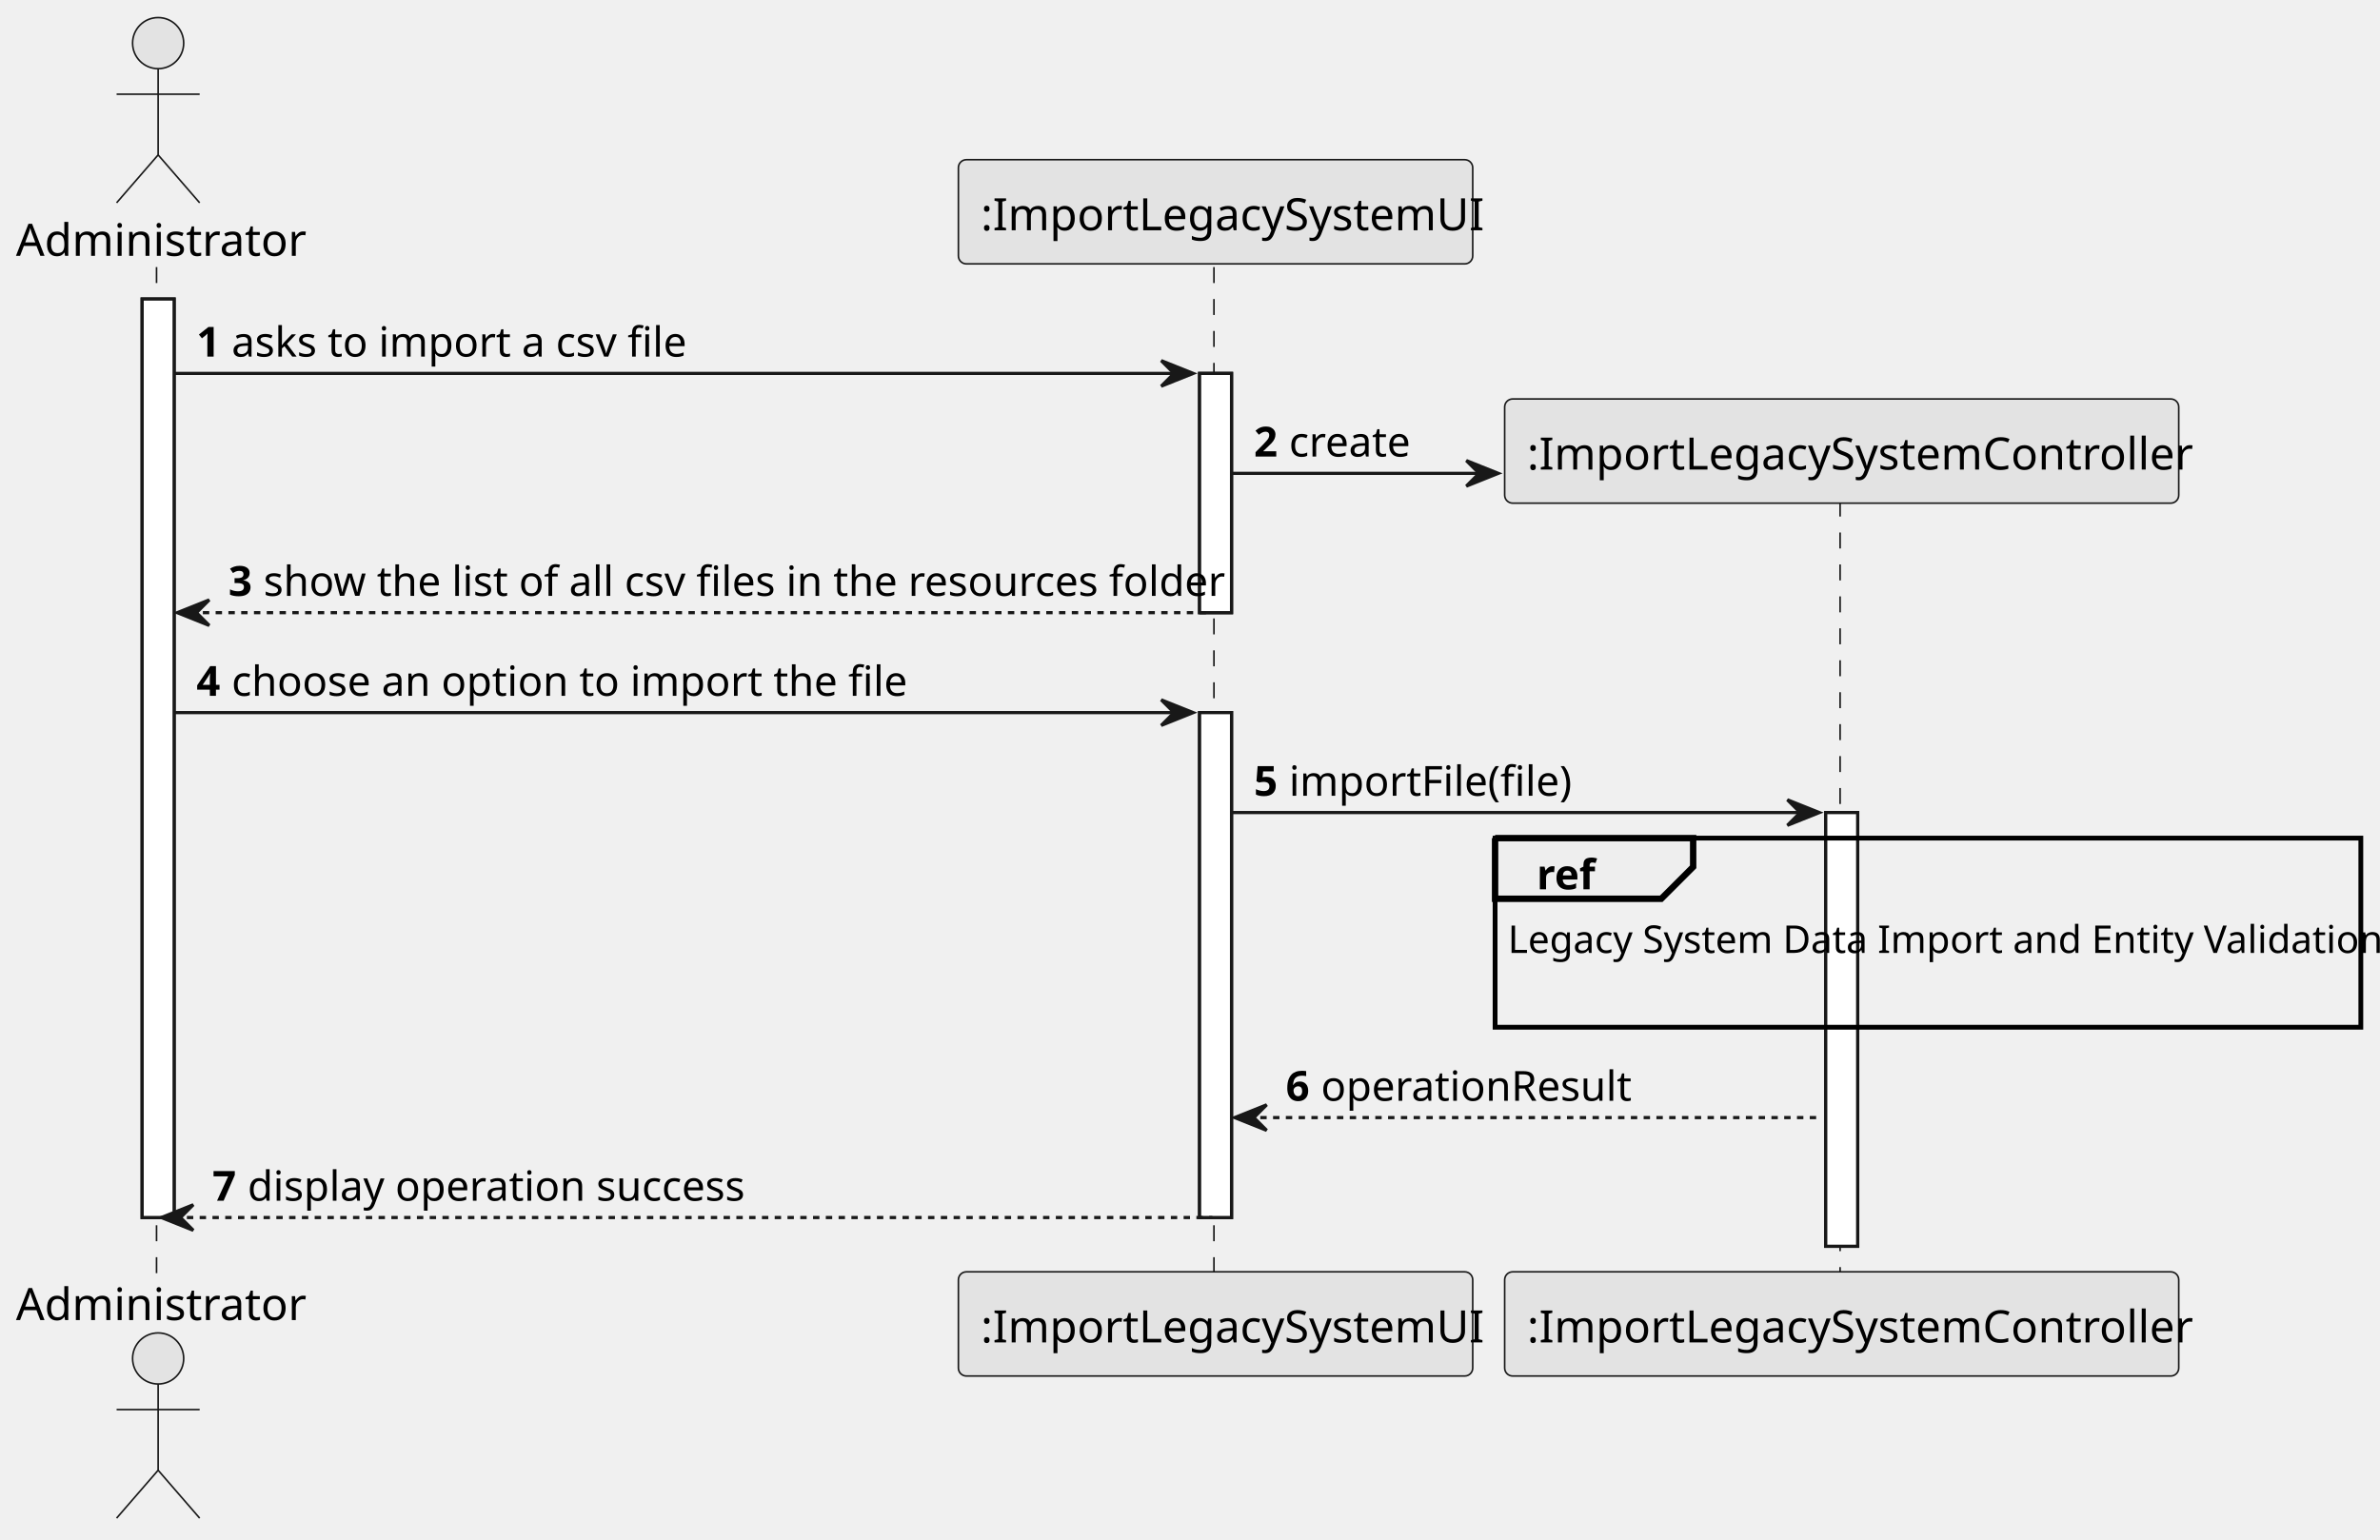
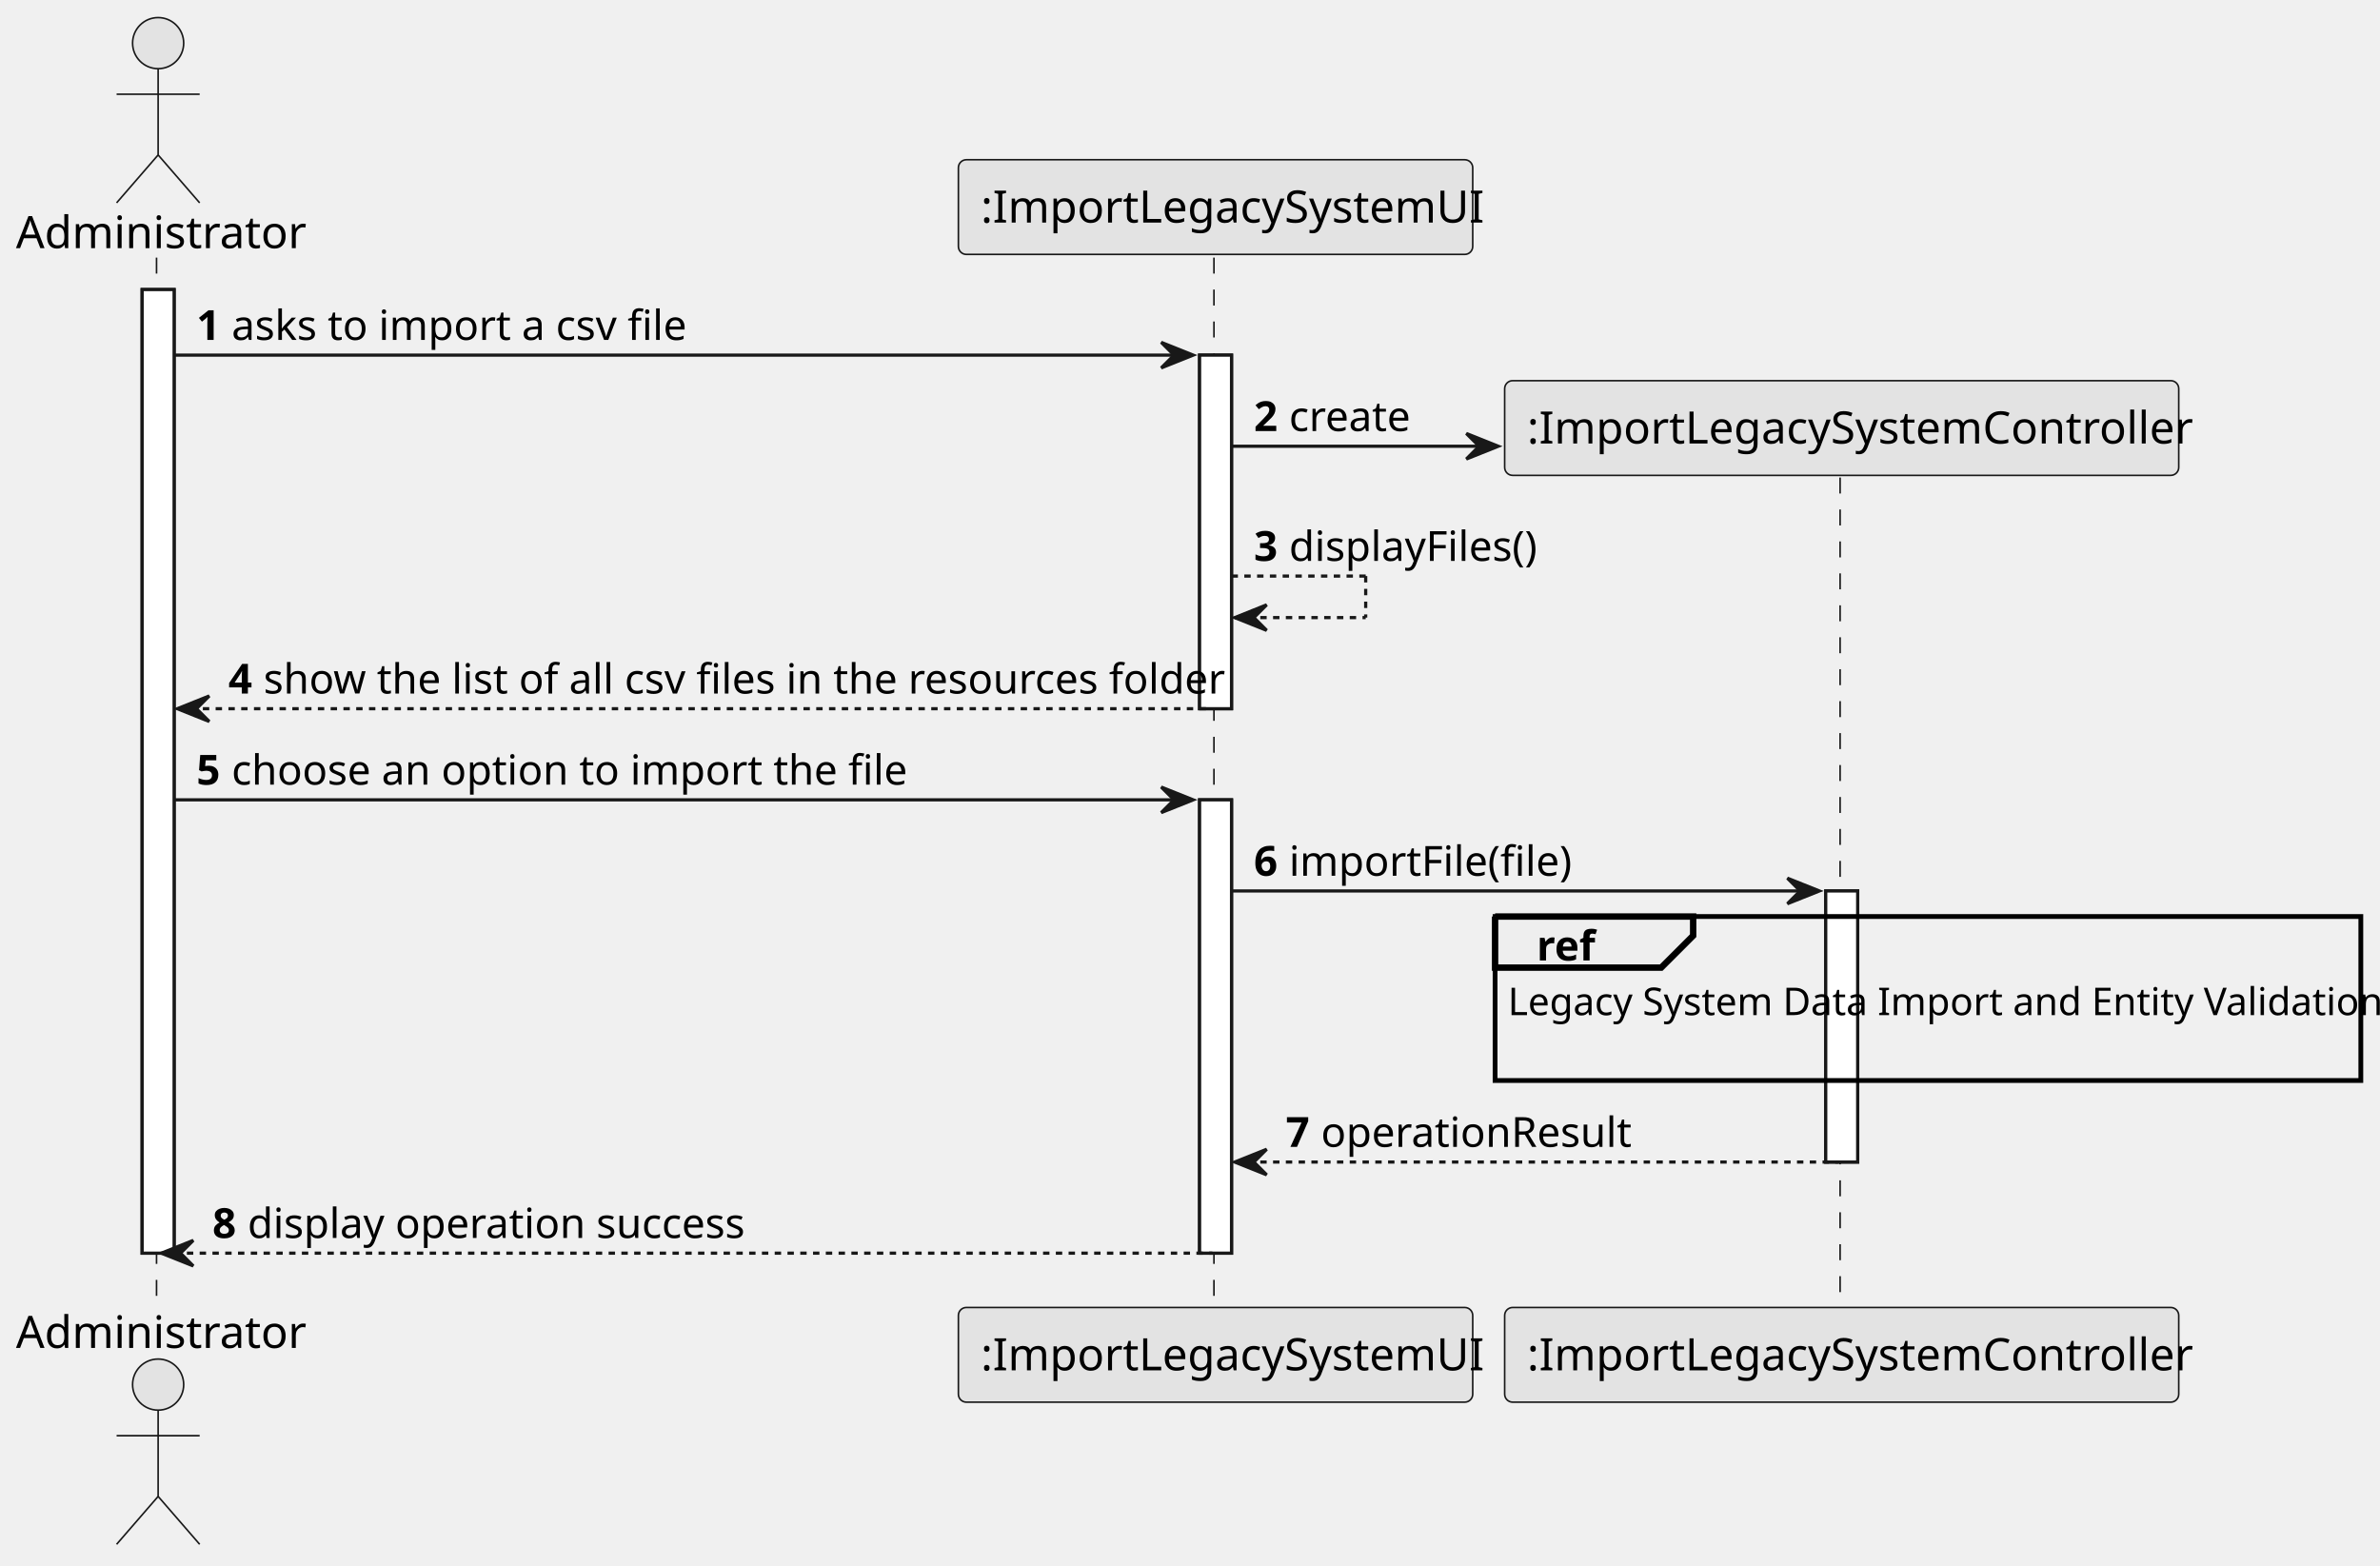
- <svg xmlns="http://www.w3.org/2000/svg" contentStyleType="text/css" height="482px" preserveAspectRatio="none" style="width:745px;height:482px;background:#FFFFFF;" version="1.1" viewBox="0 0 745 482" width="745px" zoomAndPan="magnify">
+ <svg xmlns="http://www.w3.org/2000/svg" contentStyleType="text/css" height="490px" preserveAspectRatio="none" style="width:745px;height:490px;background:#FFFFFF;" version="1.1" viewBox="0 0 745 490" width="745px" zoomAndPan="magnify">
  <defs />
  <g>
-     <rect fill="#FFFFFF" height="287.58" style="stroke:#181818;stroke-width:1.0;" width="10" x="44.5" y="93.621" />
-     <rect fill="#FFFFFF" height="74.912" style="stroke:#181818;stroke-width:1.0;" width="10" x="375.5" y="116.912" />
-     <rect fill="#FFFFFF" height="158.086" style="stroke:#181818;stroke-width:1.0;" width="10" x="375.5" y="223.115" />
-     <rect fill="#FFFFFF" height="135.795" style="stroke:#181818;stroke-width:1.0;" width="10" x="571.5" y="254.406" />
-     <line style="stroke:#181818;stroke-width:0.5;stroke-dasharray:5.0,5.0;" x1="49" x2="49" y1="83.621" y2="399.201" />
-     <line style="stroke:#181818;stroke-width:0.5;stroke-dasharray:5.0,5.0;" x1="380" x2="380" y1="83.621" y2="399.201" />
-     <line style="stroke:#181818;stroke-width:0.5;stroke-dasharray:5.0,5.0;" x1="576" x2="576" y1="156.723" y2="399.201" />
-     <text fill="#000000" font-family="sans-serif" font-size="14" lengthAdjust="spacing" textLength="83" x="5" y="80.107">Administrator</text>
+     <rect fill="#FFFFFF" height="301.641" style="stroke:#181818;stroke-width:1.0;" width="10" x="44.5" y="90.641" />
+     <rect fill="#FFFFFF" height="110.688" style="stroke:#181818;stroke-width:1.0;" width="10" x="375.5" y="111.164" />
+     <rect fill="#FFFFFF" height="141.906" style="stroke:#181818;stroke-width:1.0;" width="10" x="375.5" y="250.375" />
+     <rect fill="#FFFFFF" height="84.859" style="stroke:#181818;stroke-width:1.0;" width="10" x="571.5" y="278.898" />
+     <line style="stroke:#181818;stroke-width:0.5;stroke-dasharray:5.0,5.0;" x1="49" x2="49" y1="80.641" y2="410.281" />
+     <line style="stroke:#181818;stroke-width:0.5;stroke-dasharray:5.0,5.0;" x1="380" x2="380" y1="80.641" y2="410.281" />
+     <line style="stroke:#181818;stroke-width:0.5;stroke-dasharray:5.0,5.0;" x1="576" x2="576" y1="149.484" y2="410.281" />
+     <text fill="#000000" font-family="sans-serif" font-size="14" lengthAdjust="spacing" textLength="83" x="5" y="77.674">Administrator</text>
    <ellipse cx="49.5" cy="13.5" fill="#E3E3E3" rx="8" ry="8" style="stroke:#181818;stroke-width:0.5;" />
    <path d="M49.5,21.5 L49.5,48.5 M36.5,29.5 L62.5,29.5 M49.5,48.5 L36.5,63.5 M49.5,48.5 L62.5,63.5 " fill="none" style="stroke:#181818;stroke-width:0.5;" />
-     <text fill="#000000" font-family="sans-serif" font-size="14" lengthAdjust="spacing" textLength="83" x="5" y="413.309">Administrator</text>
-     <ellipse cx="49.5" cy="425.322" fill="#E3E3E3" rx="8" ry="8" style="stroke:#181818;stroke-width:0.5;" />
-     <path d="M49.5,433.322 L49.5,460.322 M36.5,441.322 L62.5,441.322 M49.5,460.322 L36.5,475.322 M49.5,460.322 L62.5,475.322 " fill="none" style="stroke:#181818;stroke-width:0.5;" />
-     <rect fill="#E3E3E3" height="32.621" rx="2.5" ry="2.5" style="stroke:#181818;stroke-width:0.5;" width="161" x="300" y="50" />
-     <text fill="#000000" font-family="sans-serif" font-size="14" lengthAdjust="spacing" textLength="147" x="307" y="72.107">:ImportLegacySystemUI</text>
-     <rect fill="#E3E3E3" height="32.621" rx="2.5" ry="2.5" style="stroke:#181818;stroke-width:0.5;" width="161" x="300" y="398.201" />
-     <text fill="#000000" font-family="sans-serif" font-size="14" lengthAdjust="spacing" textLength="147" x="307" y="420.309">:ImportLegacySystemUI</text>
-     <rect fill="#E3E3E3" height="32.621" rx="2.5" ry="2.5" style="stroke:#181818;stroke-width:0.5;" width="211" x="471" y="398.201" />
-     <text fill="#000000" font-family="sans-serif" font-size="14" lengthAdjust="spacing" textLength="197" x="478" y="420.309">:ImportLegacySystemController</text>
-     <rect fill="#FFFFFF" height="287.58" style="stroke:#181818;stroke-width:1.0;" width="10" x="44.5" y="93.621" />
-     <rect fill="#FFFFFF" height="74.912" style="stroke:#181818;stroke-width:1.0;" width="10" x="375.5" y="116.912" />
-     <rect fill="#FFFFFF" height="158.086" style="stroke:#181818;stroke-width:1.0;" width="10" x="375.5" y="223.115" />
-     <rect fill="#FFFFFF" height="135.795" style="stroke:#181818;stroke-width:1.0;" width="10" x="571.5" y="254.406" />
-     <polygon fill="#181818" points="363.5,112.912,373.5,116.912,363.5,120.912,367.5,116.912" style="stroke:#181818;stroke-width:1.0;" />
-     <line style="stroke:#181818;stroke-width:1.0;" x1="54.5" x2="369.5" y1="116.912" y2="116.912" />
-     <text fill="#000000" font-family="sans-serif" font-size="13" font-weight="bold" lengthAdjust="spacing" textLength="7" x="61.5" y="111.649">1</text>
-     <text fill="#000000" font-family="sans-serif" font-size="13" lengthAdjust="spacing" textLength="137" x="72.5" y="111.649">asks to import a csv file</text>
-     <polygon fill="#181818" points="459,144.203,469,148.203,459,152.203,463,148.203" style="stroke:#181818;stroke-width:1.0;" />
-     <line style="stroke:#181818;stroke-width:1.0;" x1="385.5" x2="465" y1="148.203" y2="148.203" />
-     <text fill="#000000" font-family="sans-serif" font-size="13" font-weight="bold" lengthAdjust="spacing" textLength="7" x="392.5" y="142.94">2</text>
-     <text fill="#000000" font-family="sans-serif" font-size="13" lengthAdjust="spacing" textLength="36" x="403.5" y="142.94">create</text>
-     <rect fill="#E3E3E3" height="32.621" rx="2.5" ry="2.5" style="stroke:#181818;stroke-width:0.5;" width="211" x="471" y="124.912" />
-     <text fill="#000000" font-family="sans-serif" font-size="14" lengthAdjust="spacing" textLength="197" x="478" y="147.019">:ImportLegacySystemController</text>
-     <polygon fill="#181818" points="65.5,187.824,55.5,191.824,65.5,195.824,61.5,191.824" style="stroke:#181818;stroke-width:1.0;" />
-     <line style="stroke:#181818;stroke-width:1.0;stroke-dasharray:2.0,2.0;" x1="59.5" x2="379.5" y1="191.824" y2="191.824" />
-     <text fill="#000000" font-family="sans-serif" font-size="13" font-weight="bold" lengthAdjust="spacing" textLength="7" x="71.5" y="186.561">3</text>
-     <text fill="#000000" font-family="sans-serif" font-size="13" lengthAdjust="spacing" textLength="286" x="82.5" y="186.561">show the list of all csv files in the resources folder</text>
-     <polygon fill="#181818" points="363.5,219.115,373.5,223.115,363.5,227.115,367.5,223.115" style="stroke:#181818;stroke-width:1.0;" />
-     <line style="stroke:#181818;stroke-width:1.0;" x1="54.5" x2="369.5" y1="223.115" y2="223.115" />
-     <text fill="#000000" font-family="sans-serif" font-size="13" font-weight="bold" lengthAdjust="spacing" textLength="7" x="61.5" y="217.852">4</text>
-     <text fill="#000000" font-family="sans-serif" font-size="13" lengthAdjust="spacing" textLength="196" x="72.5" y="217.852">choose an option to import the file</text>
-     <polygon fill="#181818" points="559.5,250.406,569.5,254.406,559.5,258.406,563.5,254.406" style="stroke:#181818;stroke-width:1.0;" />
-     <line style="stroke:#181818;stroke-width:1.0;" x1="385.5" x2="565.5" y1="254.406" y2="254.406" />
-     <text fill="#000000" font-family="sans-serif" font-size="13" font-weight="bold" lengthAdjust="spacing" textLength="7" x="392.5" y="249.144">5</text>
-     <text fill="#000000" font-family="sans-serif" font-size="13" lengthAdjust="spacing" textLength="81" x="403.5" y="249.144">importFile(file)</text>
-     <rect fill="none" height="59.213" style="stroke:#000000;stroke-width:1.5;" width="271" x="468" y="262.406" />
-     <path d="M468,262.406 L530,262.406 L530,271.406 L520,281.406 L468,281.406 L468,262.406 " fill="#EEEEEE" style="stroke:#000000;stroke-width:2.0;" />
-     <text fill="#000000" font-family="sans-serif" font-size="13" font-weight="bold" lengthAdjust="spacing" textLength="17" x="481" y="278.435">ref</text>
-     <text fill="#000000" font-family="sans-serif" font-size="12" lengthAdjust="spacing" textLength="263" x="472" y="298.356">Legacy System Data Import and Entity Validation</text>
-     <text fill="#000000" font-family="sans-serif" font-size="12" lengthAdjust="spacing" textLength="3" x="602" y="314.316"> </text>
-     <polygon fill="#181818" points="396.5,345.91,386.5,349.91,396.5,353.91,392.5,349.91" style="stroke:#181818;stroke-width:1.0;" />
-     <line style="stroke:#181818;stroke-width:1.0;stroke-dasharray:2.0,2.0;" x1="390.5" x2="570.5" y1="349.91" y2="349.91" />
-     <text fill="#000000" font-family="sans-serif" font-size="13" font-weight="bold" lengthAdjust="spacing" textLength="7" x="402.5" y="344.647">6</text>
-     <text fill="#000000" font-family="sans-serif" font-size="13" lengthAdjust="spacing" textLength="90" x="413.5" y="344.647">operationResult</text>
-     <polygon fill="#181818" points="60.5,377.201,50.5,381.201,60.5,385.201,56.5,381.201" style="stroke:#181818;stroke-width:1.0;" />
-     <line style="stroke:#181818;stroke-width:1.0;stroke-dasharray:2.0,2.0;" x1="54.5" x2="379.5" y1="381.201" y2="381.201" />
-     <text fill="#000000" font-family="sans-serif" font-size="13" font-weight="bold" lengthAdjust="spacing" textLength="7" x="66.5" y="375.938">7</text>
-     <text fill="#000000" font-family="sans-serif" font-size="13" lengthAdjust="spacing" textLength="151" x="77.5" y="375.938">display operation success</text>
+     <text fill="#000000" font-family="sans-serif" font-size="14" lengthAdjust="spacing" textLength="83" x="5" y="421.955">Administrator</text>
+     <ellipse cx="49.5" cy="433.422" fill="#E3E3E3" rx="8" ry="8" style="stroke:#181818;stroke-width:0.5;" />
+     <path d="M49.5,441.422 L49.5,468.422 M36.5,449.422 L62.5,449.422 M49.5,468.422 L36.5,483.422 M49.5,468.422 L62.5,483.422 " fill="none" style="stroke:#181818;stroke-width:0.5;" />
+     <rect fill="#E3E3E3" height="29.641" rx="2.5" ry="2.5" style="stroke:#181818;stroke-width:0.5;" width="161" x="300" y="50" />
+     <text fill="#000000" font-family="sans-serif" font-size="14" lengthAdjust="spacing" textLength="147" x="307" y="69.674">:ImportLegacySystemUI</text>
+     <rect fill="#E3E3E3" height="29.641" rx="2.5" ry="2.5" style="stroke:#181818;stroke-width:0.5;" width="161" x="300" y="409.281" />
+     <text fill="#000000" font-family="sans-serif" font-size="14" lengthAdjust="spacing" textLength="147" x="307" y="428.955">:ImportLegacySystemUI</text>
+     <rect fill="#E3E3E3" height="29.641" rx="2.5" ry="2.5" style="stroke:#181818;stroke-width:0.5;" width="211" x="471" y="409.281" />
+     <text fill="#000000" font-family="sans-serif" font-size="14" lengthAdjust="spacing" textLength="197" x="478" y="428.955">:ImportLegacySystemController</text>
+     <rect fill="#FFFFFF" height="301.641" style="stroke:#181818;stroke-width:1.0;" width="10" x="44.5" y="90.641" />
+     <rect fill="#FFFFFF" height="110.688" style="stroke:#181818;stroke-width:1.0;" width="10" x="375.5" y="111.164" />
+     <rect fill="#FFFFFF" height="141.906" style="stroke:#181818;stroke-width:1.0;" width="10" x="375.5" y="250.375" />
+     <rect fill="#FFFFFF" height="84.859" style="stroke:#181818;stroke-width:1.0;" width="10" x="571.5" y="278.898" />
+     <polygon fill="#181818" points="363.5,107.164,373.5,111.164,363.5,115.164,367.5,111.164" style="stroke:#181818;stroke-width:1.0;" />
+     <line style="stroke:#181818;stroke-width:1.0;" x1="54.5" x2="369.5" y1="111.164" y2="111.164" />
+     <text fill="#000000" font-family="sans-serif" font-size="13" font-weight="bold" lengthAdjust="spacing" textLength="7" x="61.5" y="106.409">1</text>
+     <text fill="#000000" font-family="sans-serif" font-size="13" lengthAdjust="spacing" textLength="137" x="72.5" y="106.409">asks to import a csv file</text>
+     <polygon fill="#181818" points="459,135.688,469,139.688,459,143.688,463,139.688" style="stroke:#181818;stroke-width:1.0;" />
+     <line style="stroke:#181818;stroke-width:1.0;" x1="385.5" x2="465" y1="139.688" y2="139.688" />
+     <text fill="#000000" font-family="sans-serif" font-size="13" font-weight="bold" lengthAdjust="spacing" textLength="7" x="392.5" y="134.933">2</text>
+     <text fill="#000000" font-family="sans-serif" font-size="13" lengthAdjust="spacing" textLength="36" x="403.5" y="134.933">create</text>
+     <rect fill="#E3E3E3" height="29.641" rx="2.5" ry="2.5" style="stroke:#181818;stroke-width:0.5;" width="211" x="471" y="119.164" />
+     <text fill="#000000" font-family="sans-serif" font-size="14" lengthAdjust="spacing" textLength="197" x="478" y="138.838">:ImportLegacySystemController</text>
+     <line style="stroke:#181818;stroke-width:1.0;stroke-dasharray:2.0,2.0;" x1="385.5" x2="427.5" y1="180.328" y2="180.328" />
+     <line style="stroke:#181818;stroke-width:1.0;stroke-dasharray:2.0,2.0;" x1="427.5" x2="427.5" y1="180.328" y2="193.328" />
+     <line style="stroke:#181818;stroke-width:1.0;stroke-dasharray:2.0,2.0;" x1="386.5" x2="427.5" y1="193.328" y2="193.328" />
+     <polygon fill="#181818" points="396.5,189.328,386.5,193.328,396.5,197.328,392.5,193.328" style="stroke:#181818;stroke-width:1.0;" />
+     <text fill="#000000" font-family="sans-serif" font-size="13" font-weight="bold" lengthAdjust="spacing" textLength="7" x="392.5" y="175.573">3</text>
+     <text fill="#000000" font-family="sans-serif" font-size="13" lengthAdjust="spacing" textLength="77" x="403.5" y="175.573">displayFiles()</text>
+     <polygon fill="#181818" points="65.5,217.852,55.5,221.852,65.5,225.852,61.5,221.852" style="stroke:#181818;stroke-width:1.0;" />
+     <line style="stroke:#181818;stroke-width:1.0;stroke-dasharray:2.0,2.0;" x1="59.5" x2="379.5" y1="221.852" y2="221.852" />
+     <text fill="#000000" font-family="sans-serif" font-size="13" font-weight="bold" lengthAdjust="spacing" textLength="7" x="71.5" y="217.097">4</text>
+     <text fill="#000000" font-family="sans-serif" font-size="13" lengthAdjust="spacing" textLength="286" x="82.5" y="217.097">show the list of all csv files in the resources folder</text>
+     <polygon fill="#181818" points="363.5,246.375,373.5,250.375,363.5,254.375,367.5,250.375" style="stroke:#181818;stroke-width:1.0;" />
+     <line style="stroke:#181818;stroke-width:1.0;" x1="54.5" x2="369.5" y1="250.375" y2="250.375" />
+     <text fill="#000000" font-family="sans-serif" font-size="13" font-weight="bold" lengthAdjust="spacing" textLength="7" x="61.5" y="245.62">5</text>
+     <text fill="#000000" font-family="sans-serif" font-size="13" lengthAdjust="spacing" textLength="196" x="72.5" y="245.62">choose an option to import the file</text>
+     <polygon fill="#181818" points="559.5,274.898,569.5,278.898,559.5,282.898,563.5,278.898" style="stroke:#181818;stroke-width:1.0;" />
+     <line style="stroke:#181818;stroke-width:1.0;" x1="385.5" x2="565.5" y1="278.898" y2="278.898" />
+     <text fill="#000000" font-family="sans-serif" font-size="13" font-weight="bold" lengthAdjust="spacing" textLength="7" x="392.5" y="274.144">6</text>
+     <text fill="#000000" font-family="sans-serif" font-size="13" lengthAdjust="spacing" textLength="81" x="403.5" y="274.144">importFile(file)</text>
+     <rect fill="none" height="51.336" style="stroke:#000000;stroke-width:1.5;" width="271" x="468" y="286.898" />
+     <path d="M468,286.898 L530,286.898 L530,292.898 L520,302.898 L468,302.898 L468,286.898 " fill="#EEEEEE" style="stroke:#000000;stroke-width:2.0;" />
+     <text fill="#000000" font-family="sans-serif" font-size="13" font-weight="bold" lengthAdjust="spacing" textLength="17" x="481" y="300.667">ref</text>
+     <text fill="#000000" font-family="sans-serif" font-size="12" lengthAdjust="spacing" textLength="263" x="472" y="317.762">Legacy System Data Import and Entity Validation</text>
+     <text fill="#000000" font-family="sans-serif" font-size="12" lengthAdjust="spacing" textLength="3" x="602" y="331.168"> </text>
+     <polygon fill="#181818" points="396.5,359.758,386.5,363.758,396.5,367.758,392.5,363.758" style="stroke:#181818;stroke-width:1.0;" />
+     <line style="stroke:#181818;stroke-width:1.0;stroke-dasharray:2.0,2.0;" x1="390.5" x2="575.5" y1="363.758" y2="363.758" />
+     <text fill="#000000" font-family="sans-serif" font-size="13" font-weight="bold" lengthAdjust="spacing" textLength="7" x="402.5" y="359.003">7</text>
+     <text fill="#000000" font-family="sans-serif" font-size="13" lengthAdjust="spacing" textLength="90" x="413.5" y="359.003">operationResult</text>
+     <polygon fill="#181818" points="60.5,388.281,50.5,392.281,60.5,396.281,56.5,392.281" style="stroke:#181818;stroke-width:1.0;" />
+     <line style="stroke:#181818;stroke-width:1.0;stroke-dasharray:2.0,2.0;" x1="54.5" x2="379.5" y1="392.281" y2="392.281" />
+     <text fill="#000000" font-family="sans-serif" font-size="13" font-weight="bold" lengthAdjust="spacing" textLength="7" x="66.5" y="387.526">8</text>
+     <text fill="#000000" font-family="sans-serif" font-size="13" lengthAdjust="spacing" textLength="151" x="77.5" y="387.526">display operation success</text>
  </g>
</svg>
